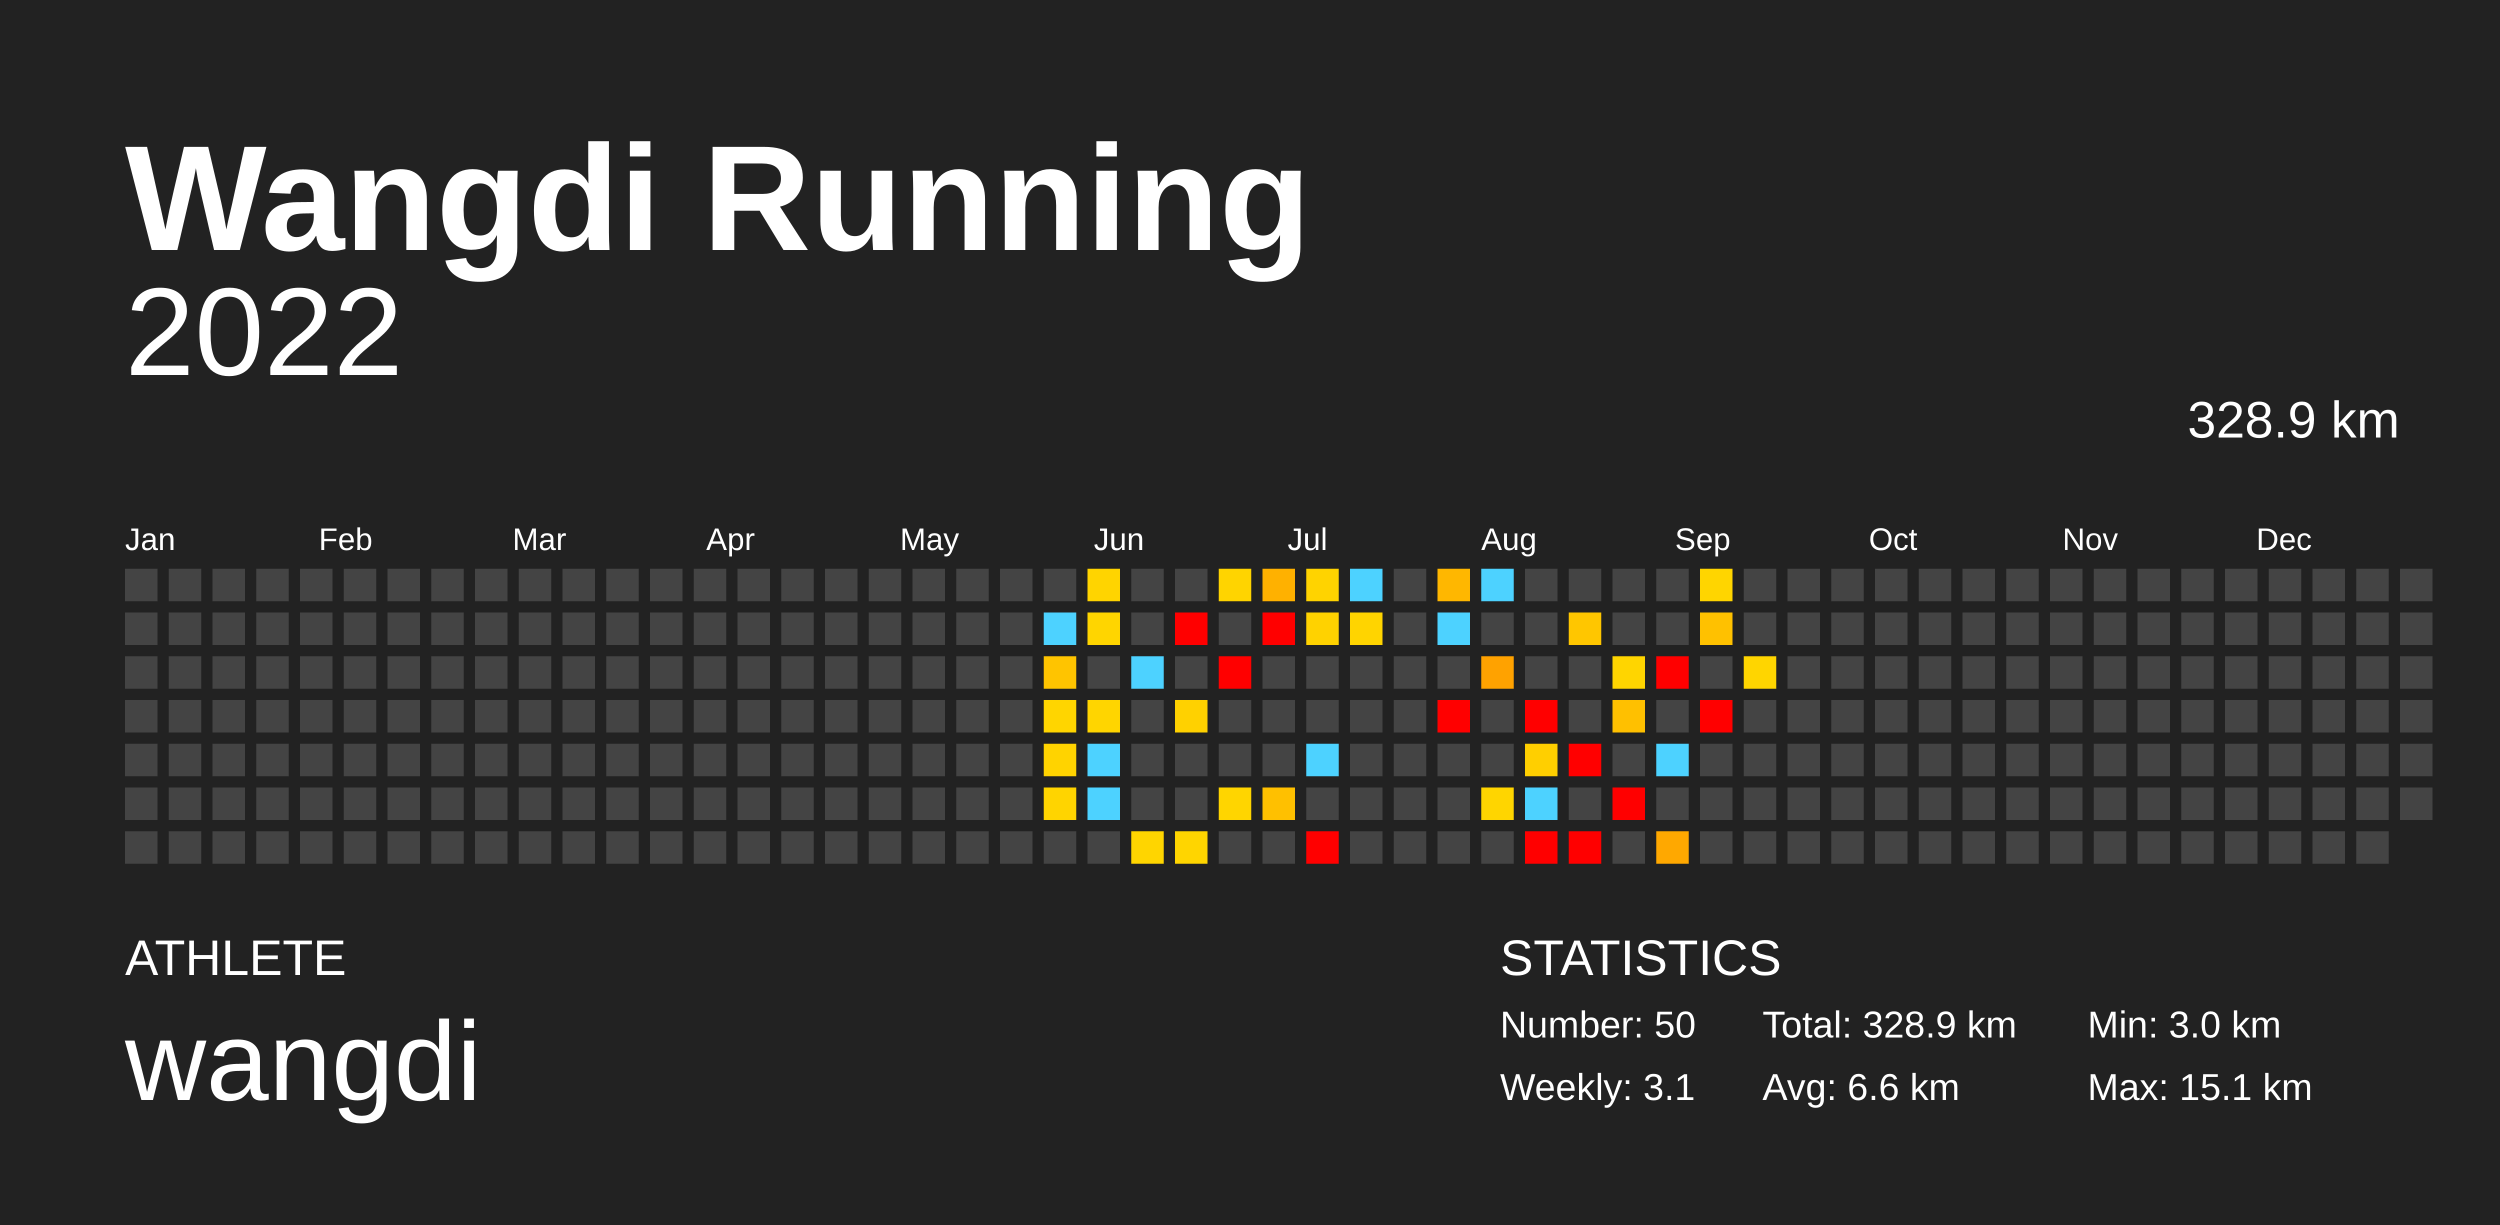
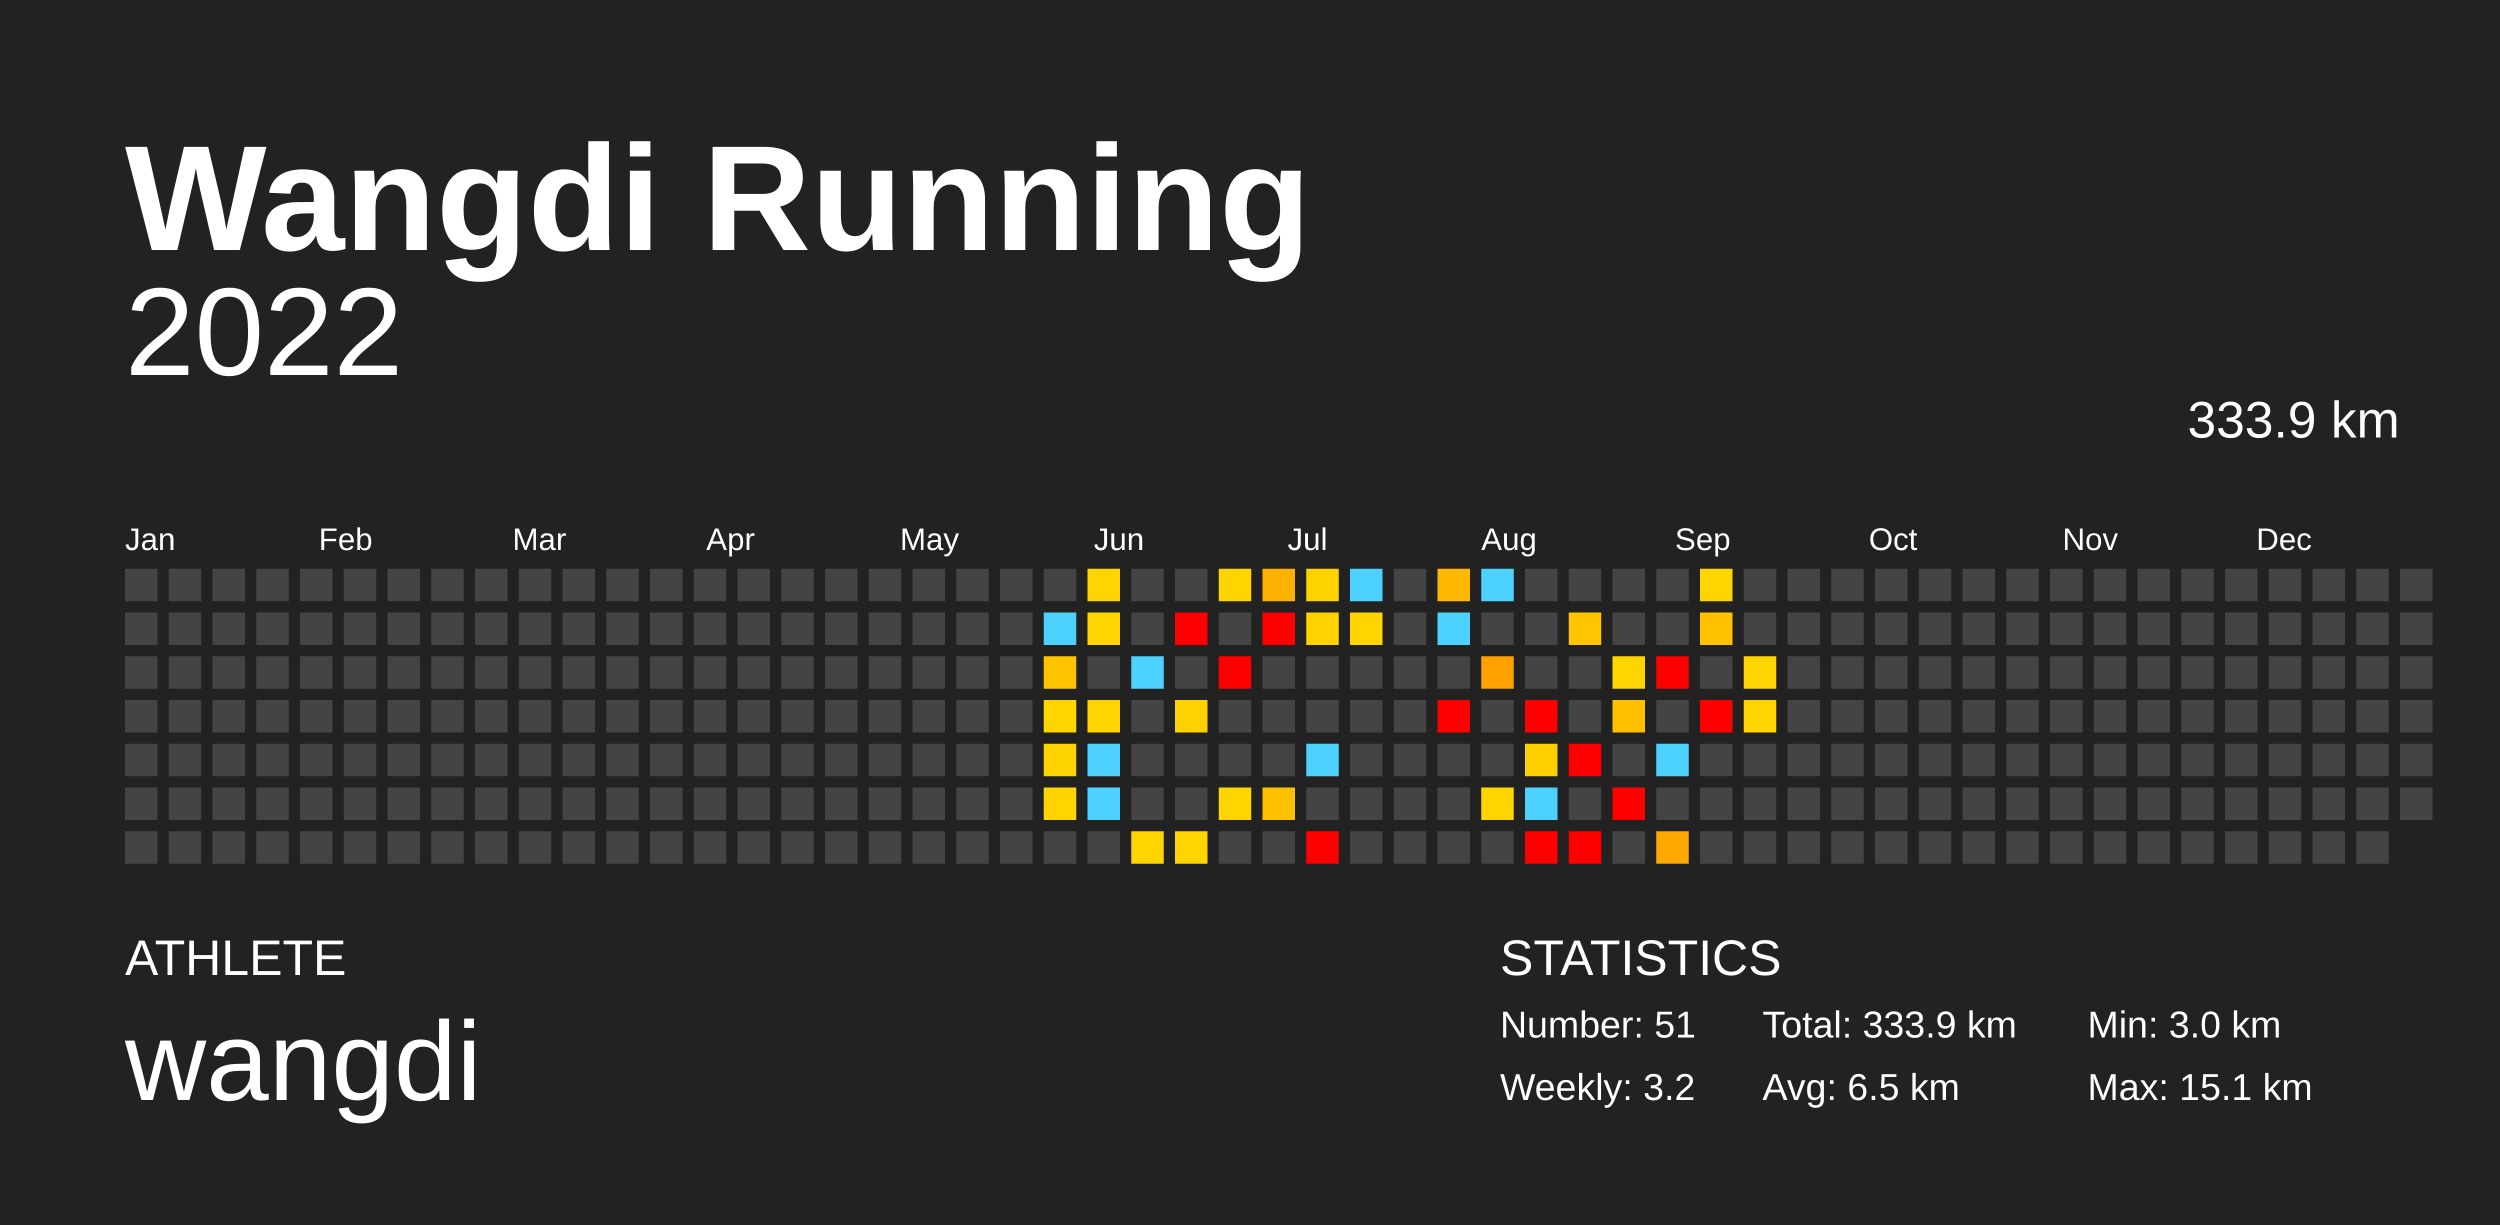
<svg xmlns="http://www.w3.org/2000/svg" baseProfile="full" height="98mm" version="1.1" viewBox="0,0,200,98" width="200mm">
  <defs />
  <rect fill="#222222" height="98" width="200" x="0" y="0" />
  <text fill="#FFFFFF" style="font-size:12px; font-family:Arial; font-weight:bold;" x="10" y="20">Wangdi Running</text>
  <text fill="#FFFFFF" style="font-size:4px; font-family:Arial" x="10" y="78">ATHLETE</text>
  <text fill="#FFFFFF" style="font-size:9px; font-family:Arial" x="10" y="88">wangdi</text>
  <text fill="#FFFFFF" style="font-size:4px; font-family:Arial" x="120" y="78">STATISTICS</text>
-   <text fill="#FFFFFF" style="font-size:3px; font-family:Arial" x="120" y="83">Number: 50</text>
-   <text fill="#FFFFFF" style="font-size:3px; font-family:Arial" x="120" y="88">Weekly: 3.1</text>
-   <text fill="#FFFFFF" style="font-size:3px; font-family:Arial" x="141" y="83">Total: 328.9 km</text>
-   <text fill="#FFFFFF" style="font-size:3px; font-family:Arial" x="141" y="88">Avg: 6.6 km</text>
+   <text fill="#FFFFFF" style="font-size:3px; font-family:Arial" x="120" y="83">Number: 51</text>
+   <text fill="#FFFFFF" style="font-size:3px; font-family:Arial" x="120" y="88">Weekly: 3.2</text>
+   <text fill="#FFFFFF" style="font-size:3px; font-family:Arial" x="141" y="83">Total: 333.9 km</text>
+   <text fill="#FFFFFF" style="font-size:3px; font-family:Arial" x="141" y="88">Avg: 6.5 km</text>
  <text fill="#FFFFFF" style="font-size:3px; font-family:Arial" x="167" y="83">Min: 3.0 km</text>
  <text fill="#FFFFFF" style="font-size:3px; font-family:Arial" x="167" y="88">Max: 15.1 km</text>
  <text alignment-baseline="hanging" fill="#FFFFFF" style="font-size:10.0px; font-family:Arial;" x="10" y="30">2022</text>
-   <text alignment-baseline="hanging" fill="#FFFFFF" style="font-size:4.125px; font-family:Arial;" x="175" y="35">328.9 km</text>
+   <text alignment-baseline="hanging" fill="#FFFFFF" style="font-size:4.125px; font-family:Arial;" x="175" y="35">333.9 km</text>
  <text fill="#FFFFFF" style="font-size:2.5px; font-family:Arial" x="10.0" y="44">Jan</text>
  <text fill="#FFFFFF" style="font-size:2.5px; font-family:Arial" x="25.5" y="44">Feb</text>
  <text fill="#FFFFFF" style="font-size:2.5px; font-family:Arial" x="41.0" y="44">Mar</text>
  <text fill="#FFFFFF" style="font-size:2.5px; font-family:Arial" x="56.5" y="44">Apr</text>
  <text fill="#FFFFFF" style="font-size:2.5px; font-family:Arial" x="72.0" y="44">May</text>
  <text fill="#FFFFFF" style="font-size:2.5px; font-family:Arial" x="87.5" y="44">Jun</text>
  <text fill="#FFFFFF" style="font-size:2.5px; font-family:Arial" x="103.0" y="44">Jul</text>
  <text fill="#FFFFFF" style="font-size:2.5px; font-family:Arial" x="118.5" y="44">Aug</text>
  <text fill="#FFFFFF" style="font-size:2.5px; font-family:Arial" x="134.0" y="44">Sep</text>
  <text fill="#FFFFFF" style="font-size:2.5px; font-family:Arial" x="149.5" y="44">Oct</text>
  <text fill="#FFFFFF" style="font-size:2.5px; font-family:Arial" x="165.0" y="44">Nov</text>
  <text fill="#FFFFFF" style="font-size:2.5px; font-family:Arial" x="180.5" y="44">Dec</text>
  <rect fill="#444444" height="2.6" width="2.6" x="10.0" y="45.5" />
  <rect fill="#444444" height="2.6" width="2.6" x="10.0" y="49.0" />
  <rect fill="#444444" height="2.6" width="2.6" x="10.0" y="52.5" />
  <rect fill="#444444" height="2.6" width="2.6" x="10.0" y="56.0" />
  <rect fill="#444444" height="2.6" width="2.6" x="10.0" y="59.5" />
  <rect fill="#444444" height="2.6" width="2.6" x="10.0" y="63.0" />
  <rect fill="#444444" height="2.6" width="2.6" x="10.0" y="66.5" />
  <rect fill="#444444" height="2.6" width="2.6" x="13.5" y="45.5" />
  <rect fill="#444444" height="2.6" width="2.6" x="13.5" y="49.0" />
  <rect fill="#444444" height="2.6" width="2.6" x="13.5" y="52.5" />
  <rect fill="#444444" height="2.6" width="2.6" x="13.5" y="56.0" />
  <rect fill="#444444" height="2.6" width="2.6" x="13.5" y="59.5" />
  <rect fill="#444444" height="2.6" width="2.6" x="13.5" y="63.0" />
  <rect fill="#444444" height="2.6" width="2.6" x="13.5" y="66.5" />
  <rect fill="#444444" height="2.6" width="2.6" x="17.0" y="45.5" />
  <rect fill="#444444" height="2.6" width="2.6" x="17.0" y="49.0" />
  <rect fill="#444444" height="2.6" width="2.6" x="17.0" y="52.5" />
  <rect fill="#444444" height="2.6" width="2.6" x="17.0" y="56.0" />
  <rect fill="#444444" height="2.6" width="2.6" x="17.0" y="59.5" />
  <rect fill="#444444" height="2.6" width="2.6" x="17.0" y="63.0" />
  <rect fill="#444444" height="2.6" width="2.6" x="17.0" y="66.5" />
  <rect fill="#444444" height="2.6" width="2.6" x="20.5" y="45.5" />
  <rect fill="#444444" height="2.6" width="2.6" x="20.5" y="49.0" />
  <rect fill="#444444" height="2.6" width="2.6" x="20.5" y="52.5" />
  <rect fill="#444444" height="2.6" width="2.6" x="20.5" y="56.0" />
  <rect fill="#444444" height="2.6" width="2.6" x="20.5" y="59.5" />
  <rect fill="#444444" height="2.6" width="2.6" x="20.5" y="63.0" />
  <rect fill="#444444" height="2.6" width="2.6" x="20.5" y="66.5" />
  <rect fill="#444444" height="2.6" width="2.6" x="24.0" y="45.5" />
  <rect fill="#444444" height="2.6" width="2.6" x="24.0" y="49.0" />
  <rect fill="#444444" height="2.6" width="2.6" x="24.0" y="52.5" />
  <rect fill="#444444" height="2.6" width="2.6" x="24.0" y="56.0" />
  <rect fill="#444444" height="2.6" width="2.6" x="24.0" y="59.5" />
  <rect fill="#444444" height="2.6" width="2.6" x="24.0" y="63.0" />
  <rect fill="#444444" height="2.6" width="2.6" x="24.0" y="66.5" />
  <rect fill="#444444" height="2.6" width="2.6" x="27.5" y="45.5" />
  <rect fill="#444444" height="2.6" width="2.6" x="27.5" y="49.0" />
  <rect fill="#444444" height="2.6" width="2.6" x="27.5" y="52.5" />
  <rect fill="#444444" height="2.6" width="2.6" x="27.5" y="56.0" />
  <rect fill="#444444" height="2.6" width="2.6" x="27.5" y="59.5" />
  <rect fill="#444444" height="2.6" width="2.6" x="27.5" y="63.0" />
  <rect fill="#444444" height="2.6" width="2.6" x="27.5" y="66.5" />
  <rect fill="#444444" height="2.6" width="2.6" x="31.0" y="45.5" />
  <rect fill="#444444" height="2.6" width="2.6" x="31.0" y="49.0" />
  <rect fill="#444444" height="2.6" width="2.6" x="31.0" y="52.5" />
  <rect fill="#444444" height="2.6" width="2.6" x="31.0" y="56.0" />
  <rect fill="#444444" height="2.6" width="2.6" x="31.0" y="59.5" />
  <rect fill="#444444" height="2.6" width="2.6" x="31.0" y="63.0" />
  <rect fill="#444444" height="2.6" width="2.6" x="31.0" y="66.5" />
  <rect fill="#444444" height="2.6" width="2.6" x="34.5" y="45.5" />
  <rect fill="#444444" height="2.6" width="2.6" x="34.5" y="49.0" />
  <rect fill="#444444" height="2.6" width="2.6" x="34.5" y="52.5" />
  <rect fill="#444444" height="2.6" width="2.6" x="34.5" y="56.0" />
  <rect fill="#444444" height="2.6" width="2.6" x="34.5" y="59.5" />
  <rect fill="#444444" height="2.6" width="2.6" x="34.5" y="63.0" />
  <rect fill="#444444" height="2.6" width="2.6" x="34.5" y="66.5" />
  <rect fill="#444444" height="2.6" width="2.6" x="38.0" y="45.5" />
  <rect fill="#444444" height="2.6" width="2.6" x="38.0" y="49.0" />
  <rect fill="#444444" height="2.6" width="2.6" x="38.0" y="52.5" />
  <rect fill="#444444" height="2.6" width="2.6" x="38.0" y="56.0" />
  <rect fill="#444444" height="2.6" width="2.6" x="38.0" y="59.5" />
  <rect fill="#444444" height="2.6" width="2.6" x="38.0" y="63.0" />
  <rect fill="#444444" height="2.6" width="2.6" x="38.0" y="66.5" />
  <rect fill="#444444" height="2.6" width="2.6" x="41.5" y="45.5" />
  <rect fill="#444444" height="2.6" width="2.6" x="41.5" y="49.0" />
  <rect fill="#444444" height="2.6" width="2.6" x="41.5" y="52.5" />
  <rect fill="#444444" height="2.6" width="2.6" x="41.5" y="56.0" />
  <rect fill="#444444" height="2.6" width="2.6" x="41.5" y="59.5" />
  <rect fill="#444444" height="2.6" width="2.6" x="41.5" y="63.0" />
  <rect fill="#444444" height="2.6" width="2.6" x="41.5" y="66.5" />
  <rect fill="#444444" height="2.6" width="2.6" x="45.0" y="45.5" />
  <rect fill="#444444" height="2.6" width="2.6" x="45.0" y="49.0" />
  <rect fill="#444444" height="2.6" width="2.6" x="45.0" y="52.5" />
  <rect fill="#444444" height="2.6" width="2.6" x="45.0" y="56.0" />
  <rect fill="#444444" height="2.6" width="2.6" x="45.0" y="59.5" />
  <rect fill="#444444" height="2.6" width="2.6" x="45.0" y="63.0" />
  <rect fill="#444444" height="2.6" width="2.6" x="45.0" y="66.5" />
  <rect fill="#444444" height="2.6" width="2.6" x="48.5" y="45.5" />
  <rect fill="#444444" height="2.6" width="2.6" x="48.5" y="49.0" />
  <rect fill="#444444" height="2.6" width="2.6" x="48.5" y="52.5" />
  <rect fill="#444444" height="2.6" width="2.6" x="48.5" y="56.0" />
  <rect fill="#444444" height="2.6" width="2.6" x="48.5" y="59.5" />
  <rect fill="#444444" height="2.6" width="2.6" x="48.5" y="63.0" />
  <rect fill="#444444" height="2.6" width="2.6" x="48.5" y="66.5" />
  <rect fill="#444444" height="2.6" width="2.6" x="52.0" y="45.5" />
  <rect fill="#444444" height="2.6" width="2.6" x="52.0" y="49.0" />
  <rect fill="#444444" height="2.6" width="2.6" x="52.0" y="52.5" />
  <rect fill="#444444" height="2.6" width="2.6" x="52.0" y="56.0" />
  <rect fill="#444444" height="2.6" width="2.6" x="52.0" y="59.5" />
  <rect fill="#444444" height="2.6" width="2.6" x="52.0" y="63.0" />
  <rect fill="#444444" height="2.6" width="2.6" x="52.0" y="66.5" />
  <rect fill="#444444" height="2.6" width="2.6" x="55.5" y="45.5" />
  <rect fill="#444444" height="2.6" width="2.6" x="55.5" y="49.0" />
  <rect fill="#444444" height="2.6" width="2.6" x="55.5" y="52.5" />
  <rect fill="#444444" height="2.6" width="2.6" x="55.5" y="56.0" />
  <rect fill="#444444" height="2.6" width="2.6" x="55.5" y="59.5" />
  <rect fill="#444444" height="2.6" width="2.6" x="55.5" y="63.0" />
  <rect fill="#444444" height="2.6" width="2.6" x="55.5" y="66.5" />
  <rect fill="#444444" height="2.6" width="2.6" x="59.0" y="45.5" />
  <rect fill="#444444" height="2.6" width="2.6" x="59.0" y="49.0" />
  <rect fill="#444444" height="2.6" width="2.6" x="59.0" y="52.5" />
  <rect fill="#444444" height="2.6" width="2.6" x="59.0" y="56.0" />
  <rect fill="#444444" height="2.6" width="2.6" x="59.0" y="59.5" />
  <rect fill="#444444" height="2.6" width="2.6" x="59.0" y="63.0" />
  <rect fill="#444444" height="2.6" width="2.6" x="59.0" y="66.5" />
  <rect fill="#444444" height="2.6" width="2.6" x="62.5" y="45.5" />
  <rect fill="#444444" height="2.6" width="2.6" x="62.5" y="49.0" />
  <rect fill="#444444" height="2.6" width="2.6" x="62.5" y="52.5" />
  <rect fill="#444444" height="2.6" width="2.6" x="62.5" y="56.0" />
  <rect fill="#444444" height="2.6" width="2.6" x="62.5" y="59.5" />
  <rect fill="#444444" height="2.6" width="2.6" x="62.5" y="63.0" />
  <rect fill="#444444" height="2.6" width="2.6" x="62.5" y="66.5" />
  <rect fill="#444444" height="2.6" width="2.6" x="66.0" y="45.5" />
  <rect fill="#444444" height="2.6" width="2.6" x="66.0" y="49.0" />
  <rect fill="#444444" height="2.6" width="2.6" x="66.0" y="52.5" />
  <rect fill="#444444" height="2.6" width="2.6" x="66.0" y="56.0" />
  <rect fill="#444444" height="2.6" width="2.6" x="66.0" y="59.5" />
  <rect fill="#444444" height="2.6" width="2.6" x="66.0" y="63.0" />
  <rect fill="#444444" height="2.6" width="2.6" x="66.0" y="66.5" />
  <rect fill="#444444" height="2.6" width="2.6" x="69.5" y="45.5" />
  <rect fill="#444444" height="2.6" width="2.6" x="69.5" y="49.0" />
  <rect fill="#444444" height="2.6" width="2.6" x="69.5" y="52.5" />
  <rect fill="#444444" height="2.6" width="2.6" x="69.5" y="56.0" />
  <rect fill="#444444" height="2.6" width="2.6" x="69.5" y="59.5" />
  <rect fill="#444444" height="2.6" width="2.6" x="69.5" y="63.0" />
  <rect fill="#444444" height="2.6" width="2.6" x="69.5" y="66.5" />
  <rect fill="#444444" height="2.6" width="2.6" x="73.0" y="45.5" />
  <rect fill="#444444" height="2.6" width="2.6" x="73.0" y="49.0" />
  <rect fill="#444444" height="2.6" width="2.6" x="73.0" y="52.5" />
  <rect fill="#444444" height="2.6" width="2.6" x="73.0" y="56.0" />
  <rect fill="#444444" height="2.6" width="2.6" x="73.0" y="59.5" />
  <rect fill="#444444" height="2.6" width="2.6" x="73.0" y="63.0" />
  <rect fill="#444444" height="2.6" width="2.6" x="73.0" y="66.5" />
  <rect fill="#444444" height="2.6" width="2.6" x="76.5" y="45.5" />
  <rect fill="#444444" height="2.6" width="2.6" x="76.5" y="49.0" />
  <rect fill="#444444" height="2.6" width="2.6" x="76.5" y="52.5" />
  <rect fill="#444444" height="2.6" width="2.6" x="76.5" y="56.0" />
  <rect fill="#444444" height="2.6" width="2.6" x="76.5" y="59.5" />
  <rect fill="#444444" height="2.6" width="2.6" x="76.5" y="63.0" />
  <rect fill="#444444" height="2.6" width="2.6" x="76.5" y="66.5" />
  <rect fill="#444444" height="2.6" width="2.6" x="80.0" y="45.5" />
  <rect fill="#444444" height="2.6" width="2.6" x="80.0" y="49.0" />
  <rect fill="#444444" height="2.6" width="2.6" x="80.0" y="52.5" />
  <rect fill="#444444" height="2.6" width="2.6" x="80.0" y="56.0" />
  <rect fill="#444444" height="2.6" width="2.6" x="80.0" y="59.5" />
  <rect fill="#444444" height="2.6" width="2.6" x="80.0" y="63.0" />
  <rect fill="#444444" height="2.6" width="2.6" x="80.0" y="66.5" />
  <rect fill="#444444" height="2.6" width="2.6" x="83.5" y="45.5" />
  <rect fill="#4dd2ff" height="2.6" width="2.6" x="83.5" y="49.0" />
  <rect fill="#ffc400" height="2.6" width="2.6" x="83.5" y="52.5" />
  <rect fill="#ffd500" height="2.6" width="2.6" x="83.5" y="56.0" />
  <rect fill="#ffd300" height="2.6" width="2.6" x="83.5" y="59.5" />
  <rect fill="#ffd400" height="2.6" width="2.6" x="83.5" y="63.0" />
  <rect fill="#444444" height="2.6" width="2.6" x="83.5" y="66.5" />
  <rect fill="#ffd400" height="2.6" width="2.6" x="87.0" y="45.5" />
  <rect fill="#ffd500" height="2.6" width="2.6" x="87.0" y="49.0" />
  <rect fill="#444444" height="2.6" width="2.6" x="87.0" y="52.5" />
  <rect fill="#ffd500" height="2.6" width="2.6" x="87.0" y="56.0" />
  <rect fill="#4dd2ff" height="2.6" width="2.6" x="87.0" y="59.5" />
  <rect fill="#4dd2ff" height="2.6" width="2.6" x="87.0" y="63.0" />
  <rect fill="#444444" height="2.6" width="2.6" x="87.0" y="66.5" />
  <rect fill="#444444" height="2.6" width="2.6" x="90.5" y="45.5" />
  <rect fill="#444444" height="2.6" width="2.6" x="90.5" y="49.0" />
  <rect fill="#4dd2ff" height="2.6" width="2.6" x="90.5" y="52.5" />
  <rect fill="#444444" height="2.6" width="2.6" x="90.5" y="56.0" />
  <rect fill="#444444" height="2.6" width="2.6" x="90.5" y="59.5" />
  <rect fill="#444444" height="2.6" width="2.6" x="90.5" y="63.0" />
  <rect fill="#ffd500" height="2.6" width="2.6" x="90.5" y="66.5" />
  <rect fill="#444444" height="2.6" width="2.6" x="94.0" y="45.5" />
  <rect fill="red" height="2.6" width="2.6" x="94.0" y="49.0" />
  <rect fill="#444444" height="2.6" width="2.6" x="94.0" y="52.5" />
  <rect fill="#ffd100" height="2.6" width="2.6" x="94.0" y="56.0" />
  <rect fill="#444444" height="2.6" width="2.6" x="94.0" y="59.5" />
  <rect fill="#444444" height="2.6" width="2.6" x="94.0" y="63.0" />
  <rect fill="#ffd500" height="2.6" width="2.6" x="94.0" y="66.5" />
  <rect fill="#ffd400" height="2.6" width="2.6" x="97.5" y="45.5" />
  <rect fill="#444444" height="2.6" width="2.6" x="97.5" y="49.0" />
  <rect fill="red" height="2.6" width="2.6" x="97.5" y="52.5" />
  <rect fill="#444444" height="2.6" width="2.6" x="97.5" y="56.0" />
  <rect fill="#444444" height="2.6" width="2.6" x="97.5" y="59.5" />
  <rect fill="#ffd500" height="2.6" width="2.6" x="97.5" y="63.0" />
  <rect fill="#444444" height="2.6" width="2.6" x="97.5" y="66.5" />
  <rect fill="#ffb100" height="2.6" width="2.6" x="101.0" y="45.5" />
  <rect fill="red" height="2.6" width="2.6" x="101.0" y="49.0" />
  <rect fill="#444444" height="2.6" width="2.6" x="101.0" y="52.5" />
  <rect fill="#444444" height="2.6" width="2.6" x="101.0" y="56.0" />
  <rect fill="#444444" height="2.6" width="2.6" x="101.0" y="59.5" />
  <rect fill="#ffc000" height="2.6" width="2.6" x="101.0" y="63.0" />
  <rect fill="#444444" height="2.6" width="2.6" x="101.0" y="66.5" />
  <rect fill="#ffd300" height="2.6" width="2.6" x="104.5" y="45.5" />
  <rect fill="#ffd200" height="2.6" width="2.6" x="104.5" y="49.0" />
  <rect fill="#444444" height="2.6" width="2.6" x="104.5" y="52.5" />
  <rect fill="#444444" height="2.6" width="2.6" x="104.5" y="56.0" />
  <rect fill="#4dd2ff" height="2.6" width="2.6" x="104.5" y="59.5" />
  <rect fill="#444444" height="2.6" width="2.6" x="104.5" y="63.0" />
  <rect fill="red" height="2.6" width="2.6" x="104.5" y="66.5" />
  <rect fill="#4dd2ff" height="2.6" width="2.6" x="108.0" y="45.5" />
  <rect fill="#ffd400" height="2.6" width="2.6" x="108.0" y="49.0" />
  <rect fill="#444444" height="2.6" width="2.6" x="108.0" y="52.5" />
  <rect fill="#444444" height="2.6" width="2.6" x="108.0" y="56.0" />
  <rect fill="#444444" height="2.6" width="2.6" x="108.0" y="59.5" />
  <rect fill="#444444" height="2.6" width="2.6" x="108.0" y="63.0" />
  <rect fill="#444444" height="2.6" width="2.6" x="108.0" y="66.5" />
  <rect fill="#444444" height="2.6" width="2.6" x="111.5" y="45.5" />
  <rect fill="#444444" height="2.6" width="2.6" x="111.5" y="49.0" />
  <rect fill="#444444" height="2.6" width="2.6" x="111.5" y="52.5" />
  <rect fill="#444444" height="2.6" width="2.6" x="111.5" y="56.0" />
  <rect fill="#444444" height="2.6" width="2.6" x="111.5" y="59.5" />
  <rect fill="#444444" height="2.6" width="2.6" x="111.5" y="63.0" />
  <rect fill="#444444" height="2.6" width="2.6" x="111.5" y="66.5" />
  <rect fill="#ffb700" height="2.6" width="2.6" x="115.0" y="45.5" />
  <rect fill="#4dd2ff" height="2.6" width="2.6" x="115.0" y="49.0" />
  <rect fill="#444444" height="2.6" width="2.6" x="115.0" y="52.5" />
  <rect fill="red" height="2.6" width="2.6" x="115.0" y="56.0" />
  <rect fill="#444444" height="2.6" width="2.6" x="115.0" y="59.5" />
  <rect fill="#444444" height="2.6" width="2.6" x="115.0" y="63.0" />
  <rect fill="#444444" height="2.6" width="2.6" x="115.0" y="66.5" />
  <rect fill="#4dd2ff" height="2.6" width="2.6" x="118.5" y="45.5" />
  <rect fill="#444444" height="2.6" width="2.6" x="118.5" y="49.0" />
  <rect fill="#ffa200" height="2.6" width="2.6" x="118.5" y="52.5" />
  <rect fill="#444444" height="2.6" width="2.6" x="118.5" y="56.0" />
  <rect fill="#444444" height="2.6" width="2.6" x="118.5" y="59.5" />
  <rect fill="#ffd500" height="2.6" width="2.6" x="118.5" y="63.0" />
  <rect fill="#444444" height="2.6" width="2.6" x="118.5" y="66.5" />
  <rect fill="#444444" height="2.6" width="2.6" x="122.0" y="45.5" />
  <rect fill="#444444" height="2.6" width="2.6" x="122.0" y="49.0" />
  <rect fill="#444444" height="2.6" width="2.6" x="122.0" y="52.5" />
  <rect fill="red" height="2.6" width="2.6" x="122.0" y="56.0" />
  <rect fill="#ffcf00" height="2.6" width="2.6" x="122.0" y="59.5" />
  <rect fill="#4dd2ff" height="2.6" width="2.6" x="122.0" y="63.0" />
  <rect fill="red" height="2.6" width="2.6" x="122.0" y="66.5" />
  <rect fill="#444444" height="2.6" width="2.6" x="125.5" y="45.5" />
  <rect fill="#ffc600" height="2.6" width="2.6" x="125.5" y="49.0" />
  <rect fill="#444444" height="2.6" width="2.6" x="125.5" y="52.5" />
  <rect fill="#444444" height="2.6" width="2.6" x="125.5" y="56.0" />
  <rect fill="red" height="2.6" width="2.6" x="125.5" y="59.5" />
  <rect fill="#444444" height="2.6" width="2.6" x="125.5" y="63.0" />
  <rect fill="red" height="2.6" width="2.6" x="125.5" y="66.5" />
  <rect fill="#444444" height="2.6" width="2.6" x="129.0" y="45.5" />
  <rect fill="#444444" height="2.6" width="2.6" x="129.0" y="49.0" />
  <rect fill="#ffd500" height="2.6" width="2.6" x="129.0" y="52.5" />
  <rect fill="#ffc000" height="2.6" width="2.6" x="129.0" y="56.0" />
  <rect fill="#444444" height="2.6" width="2.6" x="129.0" y="59.5" />
  <rect fill="red" height="2.6" width="2.6" x="129.0" y="63.0" />
  <rect fill="#444444" height="2.6" width="2.6" x="129.0" y="66.5" />
  <rect fill="#444444" height="2.6" width="2.6" x="132.5" y="45.5" />
  <rect fill="#444444" height="2.6" width="2.6" x="132.5" y="49.0" />
  <rect fill="red" height="2.6" width="2.6" x="132.5" y="52.5" />
  <rect fill="#444444" height="2.6" width="2.6" x="132.5" y="56.0" />
  <rect fill="#4dd2ff" height="2.6" width="2.6" x="132.5" y="59.5" />
  <rect fill="#444444" height="2.6" width="2.6" x="132.5" y="63.0" />
  <rect fill="#ffa800" height="2.6" width="2.6" x="132.5" y="66.5" />
  <rect fill="#ffd500" height="2.6" width="2.6" x="136.0" y="45.5" />
  <rect fill="#ffc100" height="2.6" width="2.6" x="136.0" y="49.0" />
  <rect fill="#444444" height="2.6" width="2.6" x="136.0" y="52.5" />
  <rect fill="red" height="2.6" width="2.6" x="136.0" y="56.0" />
  <rect fill="#444444" height="2.6" width="2.6" x="136.0" y="59.5" />
  <rect fill="#444444" height="2.6" width="2.6" x="136.0" y="63.0" />
  <rect fill="#444444" height="2.6" width="2.6" x="136.0" y="66.5" />
  <rect fill="#444444" height="2.6" width="2.6" x="139.5" y="45.5" />
  <rect fill="#444444" height="2.6" width="2.6" x="139.5" y="49.0" />
  <rect fill="#ffd500" height="2.6" width="2.6" x="139.5" y="52.5" />
-   <rect fill="#444444" height="2.6" width="2.6" x="139.5" y="56.0" />
+   <rect fill="#ffd500" height="2.6" width="2.6" x="139.5" y="56.0" />
  <rect fill="#444444" height="2.6" width="2.6" x="139.5" y="59.5" />
  <rect fill="#444444" height="2.6" width="2.6" x="139.5" y="63.0" />
  <rect fill="#444444" height="2.6" width="2.6" x="139.5" y="66.5" />
  <rect fill="#444444" height="2.6" width="2.6" x="143.0" y="45.5" />
  <rect fill="#444444" height="2.6" width="2.6" x="143.0" y="49.0" />
  <rect fill="#444444" height="2.6" width="2.6" x="143.0" y="52.5" />
  <rect fill="#444444" height="2.6" width="2.6" x="143.0" y="56.0" />
  <rect fill="#444444" height="2.6" width="2.6" x="143.0" y="59.5" />
  <rect fill="#444444" height="2.6" width="2.6" x="143.0" y="63.0" />
  <rect fill="#444444" height="2.6" width="2.6" x="143.0" y="66.5" />
  <rect fill="#444444" height="2.6" width="2.6" x="146.5" y="45.5" />
  <rect fill="#444444" height="2.6" width="2.6" x="146.5" y="49.0" />
  <rect fill="#444444" height="2.6" width="2.6" x="146.5" y="52.5" />
  <rect fill="#444444" height="2.6" width="2.6" x="146.5" y="56.0" />
  <rect fill="#444444" height="2.6" width="2.6" x="146.5" y="59.5" />
  <rect fill="#444444" height="2.6" width="2.6" x="146.5" y="63.0" />
  <rect fill="#444444" height="2.6" width="2.6" x="146.5" y="66.5" />
  <rect fill="#444444" height="2.6" width="2.6" x="150.0" y="45.5" />
  <rect fill="#444444" height="2.6" width="2.6" x="150.0" y="49.0" />
  <rect fill="#444444" height="2.6" width="2.6" x="150.0" y="52.5" />
  <rect fill="#444444" height="2.6" width="2.6" x="150.0" y="56.0" />
  <rect fill="#444444" height="2.6" width="2.6" x="150.0" y="59.5" />
  <rect fill="#444444" height="2.6" width="2.6" x="150.0" y="63.0" />
  <rect fill="#444444" height="2.6" width="2.6" x="150.0" y="66.5" />
  <rect fill="#444444" height="2.6" width="2.6" x="153.5" y="45.5" />
  <rect fill="#444444" height="2.6" width="2.6" x="153.5" y="49.0" />
  <rect fill="#444444" height="2.6" width="2.6" x="153.5" y="52.5" />
  <rect fill="#444444" height="2.6" width="2.6" x="153.5" y="56.0" />
  <rect fill="#444444" height="2.6" width="2.6" x="153.5" y="59.5" />
  <rect fill="#444444" height="2.6" width="2.6" x="153.5" y="63.0" />
  <rect fill="#444444" height="2.6" width="2.6" x="153.5" y="66.5" />
  <rect fill="#444444" height="2.6" width="2.6" x="157.0" y="45.5" />
  <rect fill="#444444" height="2.6" width="2.6" x="157.0" y="49.0" />
  <rect fill="#444444" height="2.6" width="2.6" x="157.0" y="52.5" />
  <rect fill="#444444" height="2.6" width="2.6" x="157.0" y="56.0" />
  <rect fill="#444444" height="2.6" width="2.6" x="157.0" y="59.5" />
  <rect fill="#444444" height="2.6" width="2.6" x="157.0" y="63.0" />
  <rect fill="#444444" height="2.6" width="2.6" x="157.0" y="66.5" />
  <rect fill="#444444" height="2.6" width="2.6" x="160.5" y="45.5" />
  <rect fill="#444444" height="2.6" width="2.6" x="160.5" y="49.0" />
  <rect fill="#444444" height="2.6" width="2.6" x="160.5" y="52.5" />
  <rect fill="#444444" height="2.6" width="2.6" x="160.5" y="56.0" />
  <rect fill="#444444" height="2.6" width="2.6" x="160.5" y="59.5" />
  <rect fill="#444444" height="2.6" width="2.6" x="160.5" y="63.0" />
  <rect fill="#444444" height="2.6" width="2.6" x="160.5" y="66.5" />
  <rect fill="#444444" height="2.6" width="2.6" x="164.0" y="45.5" />
  <rect fill="#444444" height="2.6" width="2.6" x="164.0" y="49.0" />
  <rect fill="#444444" height="2.6" width="2.6" x="164.0" y="52.5" />
  <rect fill="#444444" height="2.6" width="2.6" x="164.0" y="56.0" />
  <rect fill="#444444" height="2.6" width="2.6" x="164.0" y="59.5" />
  <rect fill="#444444" height="2.6" width="2.6" x="164.0" y="63.0" />
  <rect fill="#444444" height="2.6" width="2.6" x="164.0" y="66.5" />
  <rect fill="#444444" height="2.6" width="2.6" x="167.5" y="45.5" />
  <rect fill="#444444" height="2.6" width="2.6" x="167.5" y="49.0" />
  <rect fill="#444444" height="2.6" width="2.6" x="167.5" y="52.5" />
  <rect fill="#444444" height="2.6" width="2.6" x="167.5" y="56.0" />
  <rect fill="#444444" height="2.6" width="2.6" x="167.5" y="59.5" />
  <rect fill="#444444" height="2.6" width="2.6" x="167.5" y="63.0" />
  <rect fill="#444444" height="2.6" width="2.6" x="167.5" y="66.5" />
  <rect fill="#444444" height="2.6" width="2.6" x="171.0" y="45.5" />
  <rect fill="#444444" height="2.6" width="2.6" x="171.0" y="49.0" />
  <rect fill="#444444" height="2.6" width="2.6" x="171.0" y="52.5" />
  <rect fill="#444444" height="2.6" width="2.6" x="171.0" y="56.0" />
  <rect fill="#444444" height="2.6" width="2.6" x="171.0" y="59.5" />
  <rect fill="#444444" height="2.6" width="2.6" x="171.0" y="63.0" />
  <rect fill="#444444" height="2.6" width="2.6" x="171.0" y="66.5" />
  <rect fill="#444444" height="2.6" width="2.6" x="174.5" y="45.5" />
  <rect fill="#444444" height="2.6" width="2.6" x="174.5" y="49.0" />
  <rect fill="#444444" height="2.6" width="2.6" x="174.5" y="52.5" />
  <rect fill="#444444" height="2.6" width="2.6" x="174.5" y="56.0" />
  <rect fill="#444444" height="2.6" width="2.6" x="174.5" y="59.5" />
  <rect fill="#444444" height="2.6" width="2.6" x="174.5" y="63.0" />
  <rect fill="#444444" height="2.6" width="2.6" x="174.5" y="66.5" />
  <rect fill="#444444" height="2.6" width="2.6" x="178.0" y="45.5" />
  <rect fill="#444444" height="2.6" width="2.6" x="178.0" y="49.0" />
  <rect fill="#444444" height="2.6" width="2.6" x="178.0" y="52.5" />
  <rect fill="#444444" height="2.6" width="2.6" x="178.0" y="56.0" />
  <rect fill="#444444" height="2.6" width="2.6" x="178.0" y="59.5" />
  <rect fill="#444444" height="2.6" width="2.6" x="178.0" y="63.0" />
  <rect fill="#444444" height="2.6" width="2.6" x="178.0" y="66.5" />
  <rect fill="#444444" height="2.6" width="2.6" x="181.5" y="45.5" />
  <rect fill="#444444" height="2.6" width="2.6" x="181.5" y="49.0" />
  <rect fill="#444444" height="2.6" width="2.6" x="181.5" y="52.5" />
  <rect fill="#444444" height="2.6" width="2.6" x="181.5" y="56.0" />
  <rect fill="#444444" height="2.6" width="2.6" x="181.5" y="59.5" />
  <rect fill="#444444" height="2.6" width="2.6" x="181.5" y="63.0" />
  <rect fill="#444444" height="2.6" width="2.6" x="181.5" y="66.5" />
  <rect fill="#444444" height="2.6" width="2.6" x="185.0" y="45.5" />
  <rect fill="#444444" height="2.6" width="2.6" x="185.0" y="49.0" />
  <rect fill="#444444" height="2.6" width="2.6" x="185.0" y="52.5" />
  <rect fill="#444444" height="2.6" width="2.6" x="185.0" y="56.0" />
  <rect fill="#444444" height="2.6" width="2.6" x="185.0" y="59.5" />
  <rect fill="#444444" height="2.6" width="2.6" x="185.0" y="63.0" />
  <rect fill="#444444" height="2.6" width="2.6" x="185.0" y="66.5" />
  <rect fill="#444444" height="2.6" width="2.6" x="188.5" y="45.5" />
  <rect fill="#444444" height="2.6" width="2.6" x="188.5" y="49.0" />
  <rect fill="#444444" height="2.6" width="2.6" x="188.5" y="52.5" />
  <rect fill="#444444" height="2.6" width="2.6" x="188.5" y="56.0" />
  <rect fill="#444444" height="2.6" width="2.6" x="188.5" y="59.5" />
  <rect fill="#444444" height="2.6" width="2.6" x="188.5" y="63.0" />
  <rect fill="#444444" height="2.6" width="2.6" x="188.5" y="66.5" />
  <rect fill="#444444" height="2.6" width="2.6" x="192.0" y="45.5" />
  <rect fill="#444444" height="2.6" width="2.6" x="192.0" y="49.0" />
  <rect fill="#444444" height="2.6" width="2.6" x="192.0" y="52.5" />
  <rect fill="#444444" height="2.6" width="2.6" x="192.0" y="56.0" />
  <rect fill="#444444" height="2.6" width="2.6" x="192.0" y="59.5" />
  <rect fill="#444444" height="2.6" width="2.6" x="192.0" y="63.0" />
</svg>
